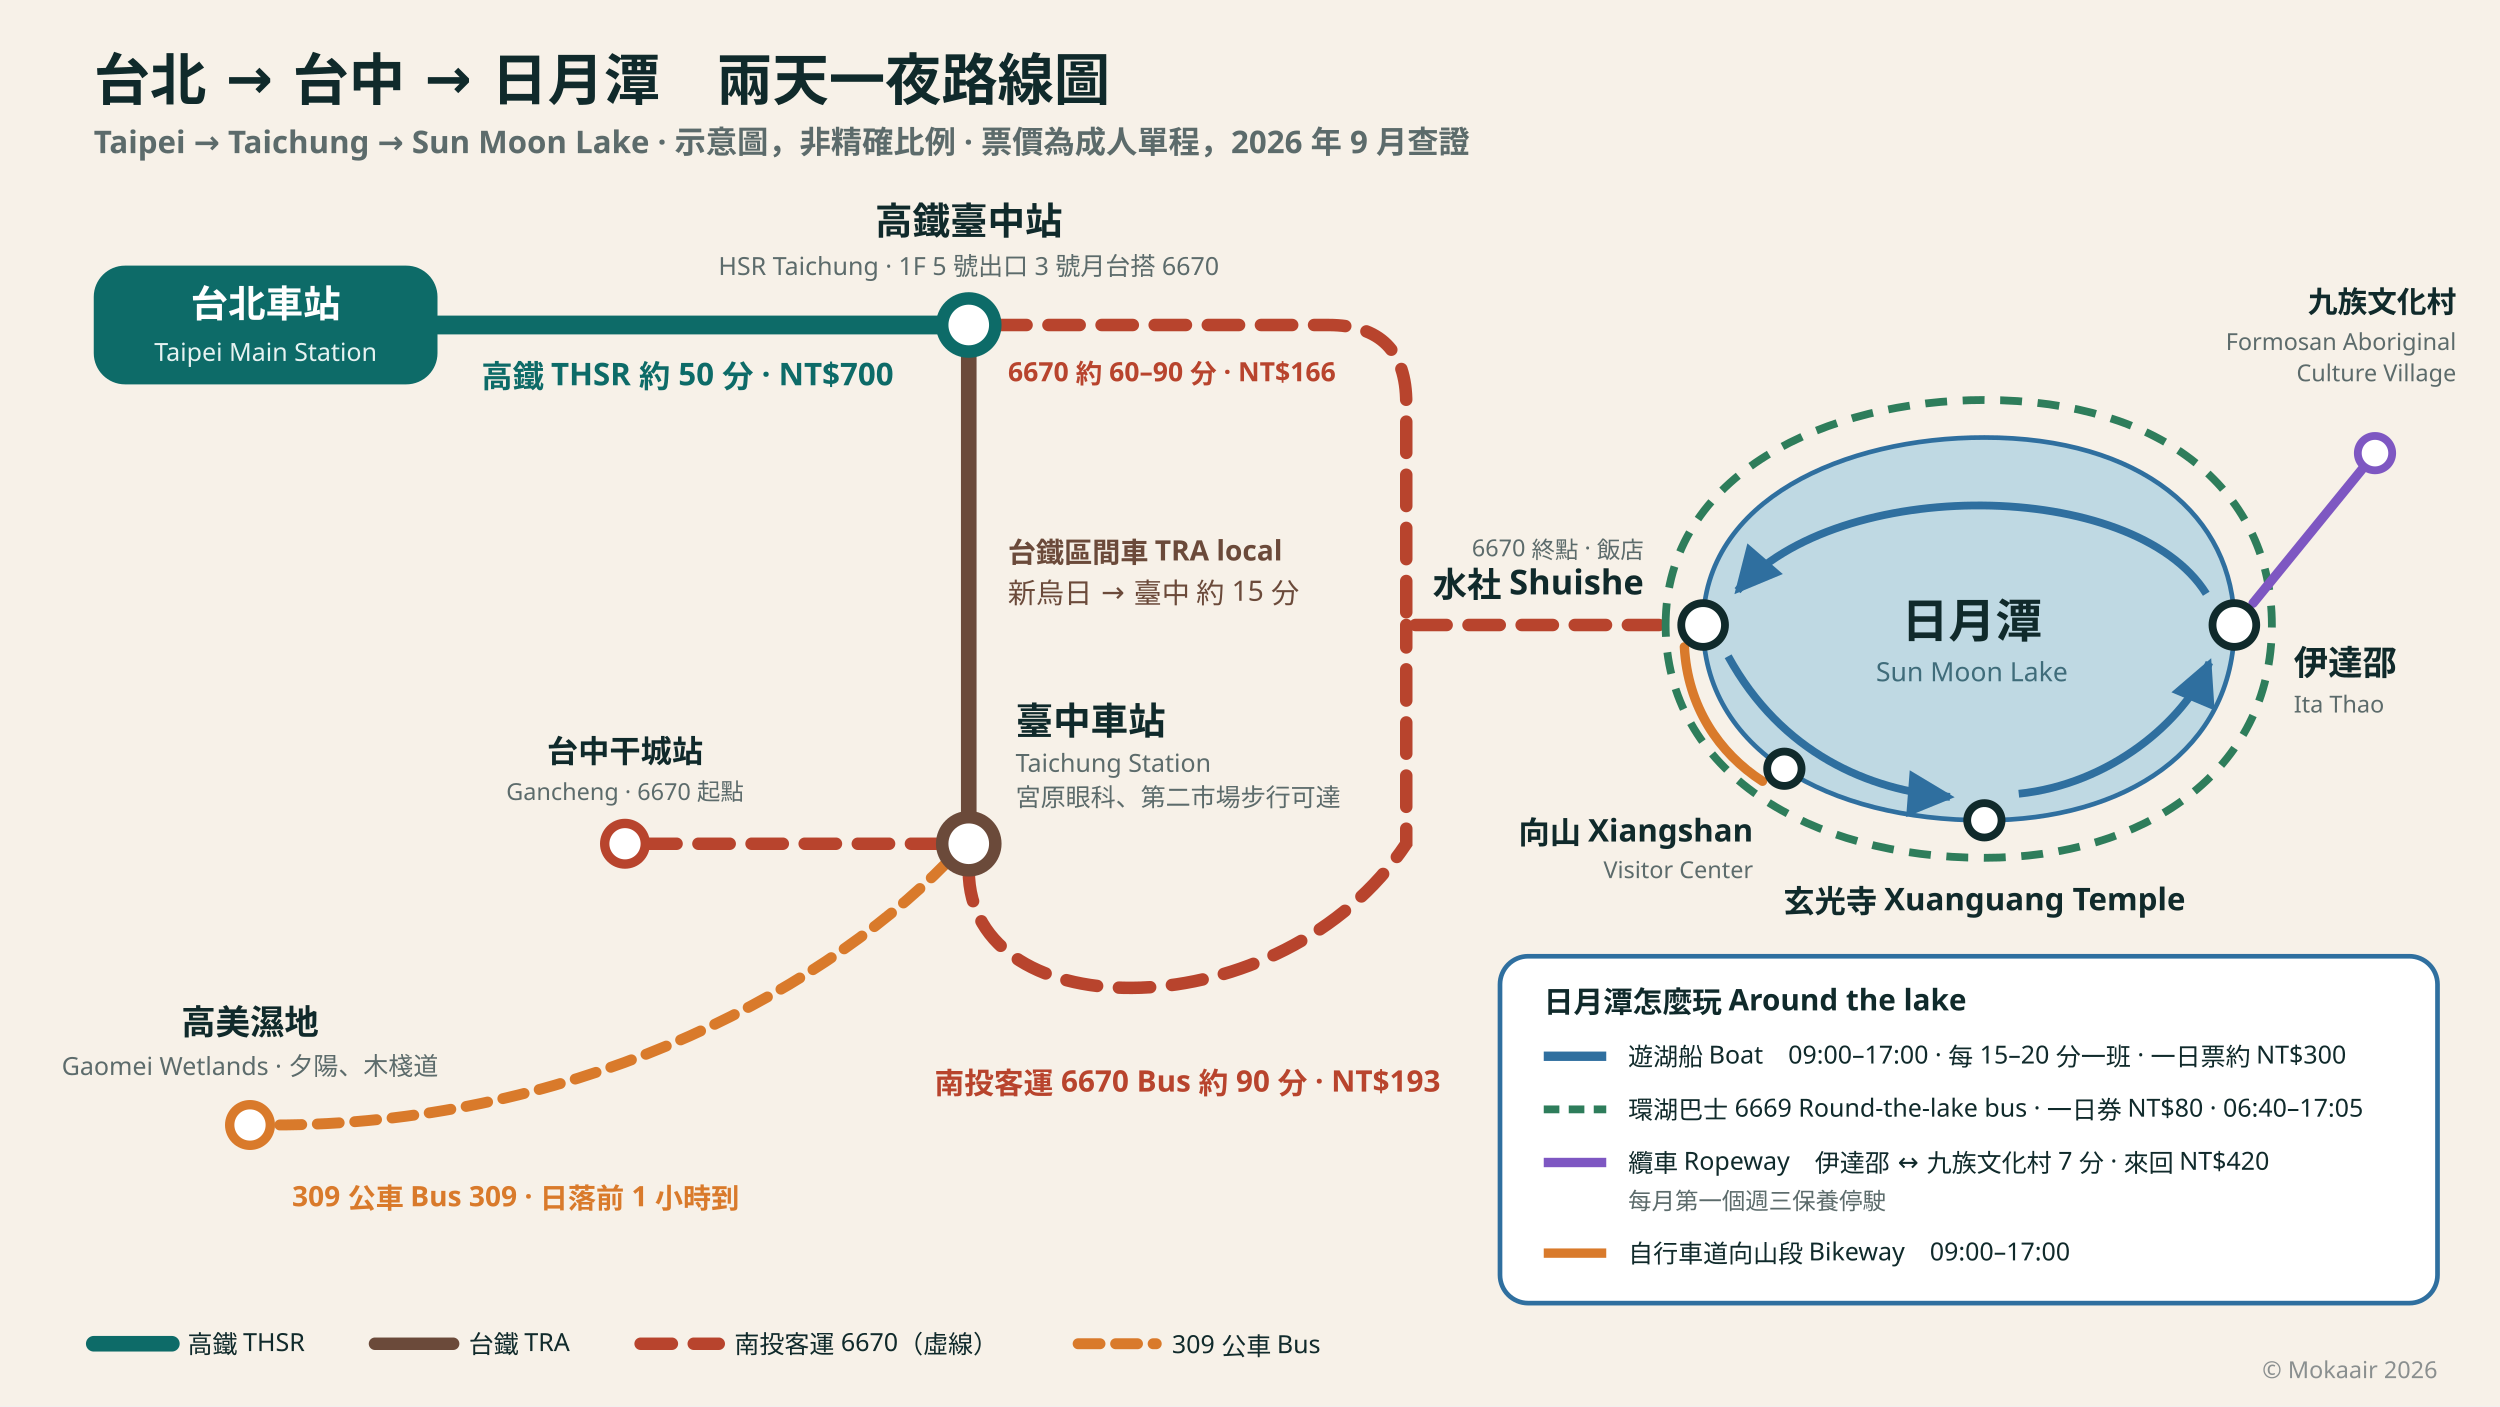
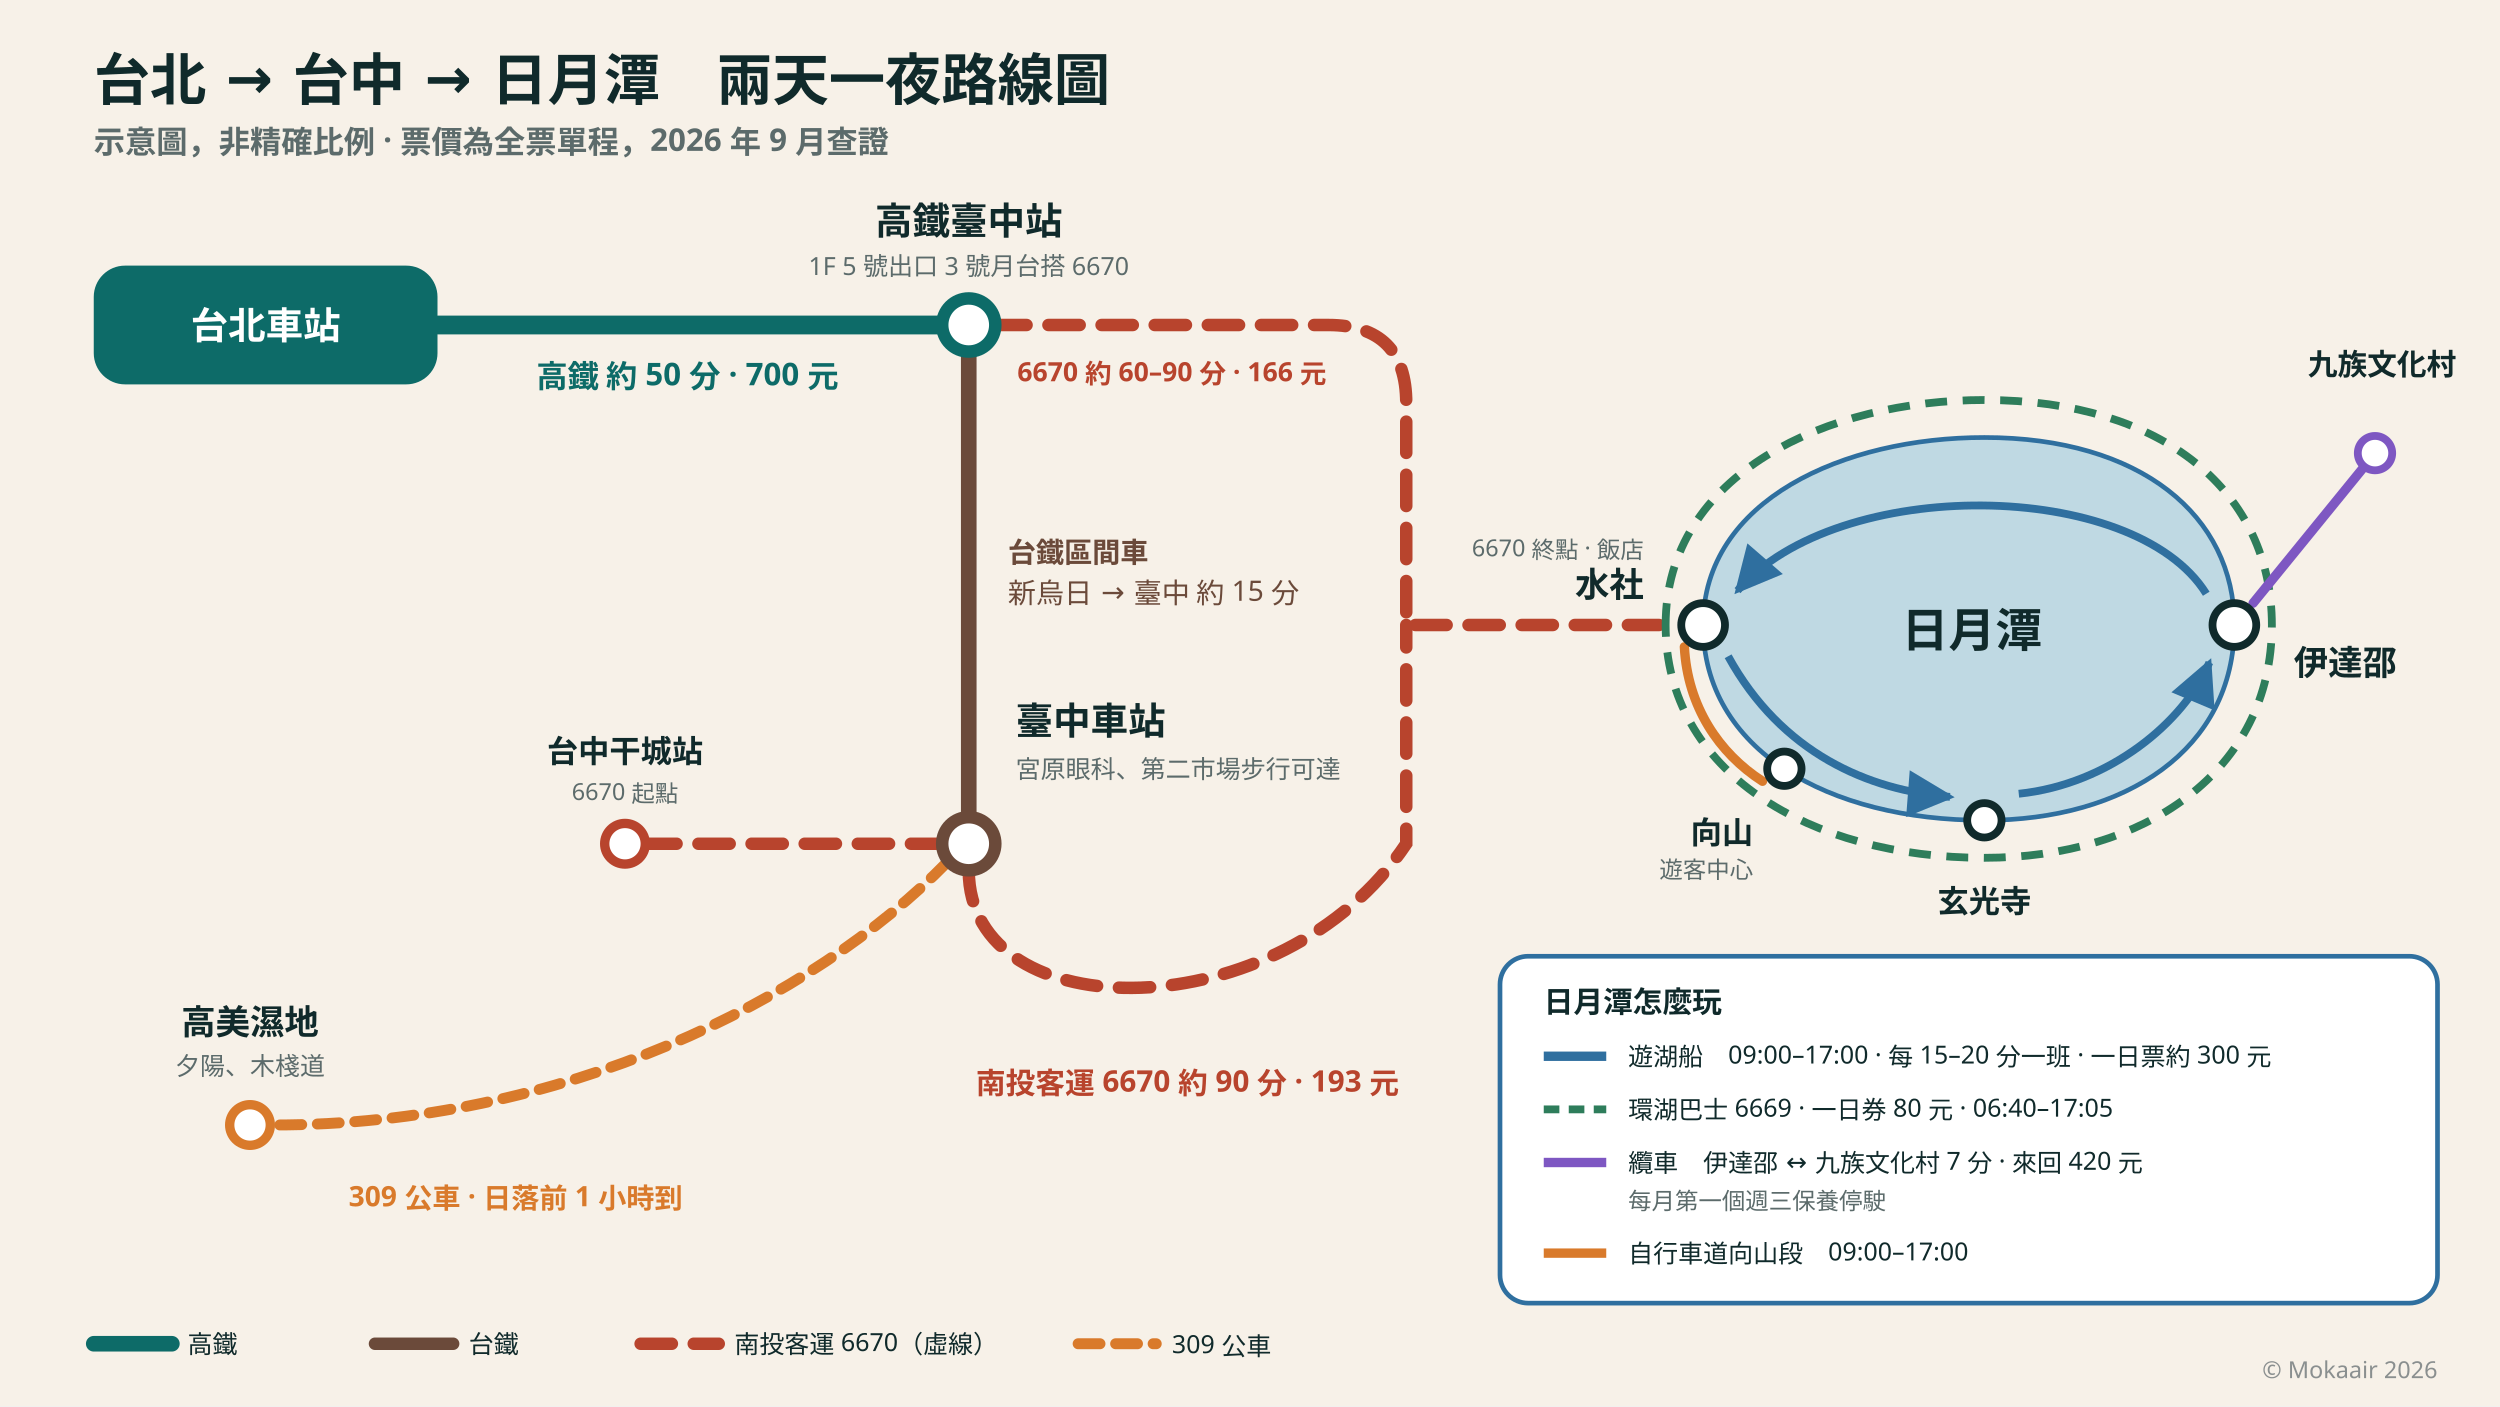
<svg xmlns="http://www.w3.org/2000/svg" viewBox="0 0 1600 900" width="1600" height="900" role="img" aria-labelledby="title desc" font-family="'Noto Sans TC','Noto Sans JP','Noto Sans KR','PingFang TC','Microsoft JhengHei','Hiragino Sans',system-ui,sans-serif">
  <rect width="1600" height="900" fill="#F7F1E8" />
  <text x="60" y="64" font-size="36" font-weight="700" fill="#102A2B">台北 → 台中 → 日月潭　兩天一夜路線圖</text>
-   <text x="60" y="98" font-size="20" font-weight="700" fill="#5C6B6B">Taipei → Taichung → Sun Moon Lake · 示意圖，非精確比例 · 票價為成人單程，2026 年 9 月查證</text>
+   <text x="60" y="98" font-size="20" font-weight="700" fill="#5C6B6B">示意圖，非精確比例 · 票價為全票單程，2026 年 9 月查證</text>
  <defs>
    <marker id="arrowBlue" viewBox="0 0 10 10" refX="9" refY="5" markerWidth="6" markerHeight="6" orient="auto">
      <path d="M 0 0 L 10 5 L 0 10 z" fill="#2F6F9F" />
    </marker>
  </defs>
  <path d="M 637 208 L 850 208 Q 900 208 900 258 L 900 400 L 1074 400" fill="none" stroke="#B8442D" stroke-width="8" stroke-dasharray="20 14" stroke-linecap="round" />
  <path d="M 620 557 C 620 660, 820 660, 900 540 L 900 400" fill="none" stroke="#B8442D" stroke-width="8" stroke-dasharray="20 14" stroke-linecap="round" />
-   <text x="750" y="244" font-size="17" font-weight="700" fill="#B8442D" text-anchor="middle">6670 約 60–90 分 · NT$166</text>
-   <text x="760" y="700" font-size="19" font-weight="700" fill="#B8442D" text-anchor="middle">南投客運 6670 Bus 約 90 分 · NT$193</text>
+   <text x="750" y="244" font-size="17" font-weight="700" fill="#B8442D" text-anchor="middle">6670 約 60–90 分 · 166 元</text>
+   <text x="760" y="700" font-size="19" font-weight="700" fill="#B8442D" text-anchor="middle">南投客運 6670 約 90 分 · 193 元</text>
  <line x1="413" y1="540" x2="603" y2="540" stroke="#B8442D" stroke-width="8" stroke-dasharray="20 14" stroke-linecap="round" />
  <path d="M 606 552 C 520 640, 360 720, 175 720" fill="none" stroke="#D97A2B" stroke-width="7" stroke-dasharray="14 10" stroke-linecap="round" />
-   <text x="330" y="772" font-size="18" font-weight="700" fill="#D97A2B" text-anchor="middle">309 公車 Bus 309 · 日落前 1 小時到</text>
+   <text x="330" y="772" font-size="18" font-weight="700" fill="#D97A2B" text-anchor="middle">309 公車 · 日落前 1 小時到</text>
  <line x1="280" y1="208" x2="603" y2="208" stroke="#0D6B68" stroke-width="12" stroke-linecap="round" />
-   <text x="440" y="248" font-size="20" font-weight="700" fill="#0D6B68" text-anchor="middle">高鐵 THSR 約 50 分 · NT$700</text>
+   <text x="440" y="248" font-size="20" font-weight="700" fill="#0D6B68" text-anchor="middle">高鐵 約 50 分 · 700 元</text>
  <line x1="620" y1="208" x2="620" y2="540" stroke="#6B4A3A" stroke-width="10" stroke-linecap="round" />
-   <text x="645" y="360" font-size="18" font-weight="700" fill="#6B4A3A">台鐵區間車 TRA local</text>
+   <text x="645" y="360" font-size="18" font-weight="700" fill="#6B4A3A">台鐵區間車</text>
  <text x="645" y="386" font-size="18" fill="#6B4A3A">新烏日 → 臺中 約 15 分</text>
  <rect x="60" y="170" width="220" height="76" rx="20" fill="#0D6B68" />
-   <text x="170" y="203" font-size="24" font-weight="700" fill="#FFFFFF" text-anchor="middle">台北車站</text>
-   <text x="170" y="231" font-size="16" fill="#E6F2F1" text-anchor="middle">Taipei Main Station</text>
+   <text x="170" y="217" font-size="24" font-weight="700" fill="#FFFFFF" text-anchor="middle">台北車站</text>
  <circle cx="620" cy="208" r="17" fill="#FFFFFF" stroke="#0D6B68" stroke-width="8" />
  <text x="620" y="150" font-size="24" font-weight="700" fill="#102A2B" text-anchor="middle">高鐵臺中站</text>
-   <text x="620" y="176" font-size="16" fill="#5C6B6B" text-anchor="middle">HSR Taichung · 1F 5 號出口 3 號月台搭 6670</text>
+   <text x="620" y="176" font-size="16" fill="#5C6B6B" text-anchor="middle">1F 5 號出口 3 號月台搭 6670</text>
  <circle cx="620" cy="540" r="17" fill="#FFFFFF" stroke="#6B4A3A" stroke-width="8" />
  <text x="650" y="470" font-size="24" font-weight="700" fill="#102A2B">臺中車站</text>
-   <text x="650" y="494" font-size="16" fill="#5C6B6B">Taichung Station</text>
-   <text x="650" y="516" font-size="16" fill="#5C6B6B">宮原眼科、第二市場步行可達</text>
+   <text x="650" y="498" font-size="16" fill="#5C6B6B">宮原眼科、第二市場步行可達</text>
  <circle cx="400" cy="540" r="13" fill="#FFFFFF" stroke="#B8442D" stroke-width="6" />
  <text x="400" y="488" font-size="20" font-weight="700" fill="#102A2B" text-anchor="middle">台中干城站</text>
-   <text x="400" y="512" font-size="15" fill="#5C6B6B" text-anchor="middle">Gancheng · 6670 起點</text>
+   <text x="400" y="512" font-size="15" fill="#5C6B6B" text-anchor="middle">6670 起點</text>
  <circle cx="160" cy="720" r="13" fill="#FFFFFF" stroke="#D97A2B" stroke-width="6" />
  <text x="160" y="662" font-size="22" font-weight="700" fill="#102A2B" text-anchor="middle">高美濕地</text>
-   <text x="160" y="688" font-size="16" fill="#5C6B6B" text-anchor="middle">Gaomei Wetlands · 夕陽、木棧道</text>
+   <text x="160" y="688" font-size="16" fill="#5C6B6B" text-anchor="middle">夕陽、木棧道</text>
  <path d="M 1066 400 C 1066 303, 1170 256, 1270 256 C 1386 256, 1454 316, 1454 400 C 1454 494, 1372 549, 1270 549 C 1158 549, 1066 494, 1066 400 Z" fill="none" stroke="#2E7D5B" stroke-width="5" stroke-dasharray="14 10" />
  <path d="M 1090 400 C 1090 320, 1180 280, 1270 280 C 1370 280, 1430 330, 1430 400 C 1430 480, 1360 525, 1270 525 C 1170 525, 1090 480, 1090 400 Z" fill="#BFD9E3" stroke="#2F6F9F" stroke-width="3" />
-   <text x="1262" y="408" font-size="30" font-weight="700" fill="#102A2B" text-anchor="middle">日月潭</text>
-   <text x="1262" y="436" font-size="17" fill="#3F6C7A" text-anchor="middle">Sun Moon Lake</text>
+   <text x="1262" y="414" font-size="30" font-weight="700" fill="#102A2B" text-anchor="middle">日月潭</text>
  <path d="M 1106 420 C 1140 482, 1196 506, 1248 510" fill="none" stroke="#2F6F9F" stroke-width="5" marker-end="url(#arrowBlue)" />
  <path d="M 1292 508 C 1350 502, 1398 462, 1414 424" fill="none" stroke="#2F6F9F" stroke-width="5" marker-end="url(#arrowBlue)" />
  <path d="M 1412 380 C 1366 306, 1176 304, 1112 378" fill="none" stroke="#2F6F9F" stroke-width="5" marker-end="url(#arrowBlue)" />
  <path d="M 1078 414 C 1080 452, 1100 482, 1128 500" fill="none" stroke="#D97A2B" stroke-width="6" stroke-linecap="round" />
  <line x1="1442" y1="386" x2="1512" y2="300" stroke="#7E57C2" stroke-width="6" stroke-linecap="round" />
  <circle cx="1520" cy="290" r="11" fill="#FFFFFF" stroke="#7E57C2" stroke-width="5" />
-   <text x="1572" y="200" font-size="19" font-weight="700" fill="#102A2B" text-anchor="end">九族文化村</text>
-   <text x="1572" y="224" font-size="15" fill="#5C6B6B" text-anchor="end">Formosan Aboriginal</text>
-   <text x="1572" y="244" font-size="15" fill="#5C6B6B" text-anchor="end">Culture Village</text>
+   <text x="1572" y="240" font-size="19" font-weight="700" fill="#102A2B" text-anchor="end">九族文化村</text>
  <circle cx="1090" cy="400" r="14" fill="#FFFFFF" stroke="#102A2B" stroke-width="5" />
-   <text x="1052" y="382" font-size="22" font-weight="700" fill="#102A2B" text-anchor="end">水社 Shuishe</text>
+   <text x="1052" y="382" font-size="22" font-weight="700" fill="#102A2B" text-anchor="end">水社</text>
  <text x="1052" y="356" font-size="15" fill="#5C6B6B" text-anchor="end">6670 終點 · 飯店</text>
  <circle cx="1142" cy="492" r="11" fill="#FFFFFF" stroke="#102A2B" stroke-width="5" />
-   <text x="1122" y="540" font-size="20" font-weight="700" fill="#102A2B" text-anchor="end">向山 Xiangshan</text>
-   <text x="1122" y="562" font-size="15" fill="#5C6B6B" text-anchor="end">Visitor Center</text>
+   <text x="1122" y="540" font-size="20" font-weight="700" fill="#102A2B" text-anchor="end">向山</text>
+   <text x="1122" y="562" font-size="15" fill="#5C6B6B" text-anchor="end">遊客中心</text>
  <circle cx="1270" cy="525" r="11" fill="#FFFFFF" stroke="#102A2B" stroke-width="5" />
-   <text x="1270" y="584" font-size="20" font-weight="700" fill="#102A2B" text-anchor="middle">玄光寺 Xuanguang Temple</text>
+   <text x="1270" y="584" font-size="20" font-weight="700" fill="#102A2B" text-anchor="middle">玄光寺</text>
  <circle cx="1430" cy="400" r="14" fill="#FFFFFF" stroke="#102A2B" stroke-width="5" />
  <text x="1468" y="432" font-size="22" font-weight="700" fill="#102A2B">伊達邵</text>
-   <text x="1468" y="456" font-size="15" fill="#5C6B6B">Ita Thao</text>
  <rect x="960" y="612" width="600" height="222" rx="18" fill="#FFFFFF" stroke="#2F6F9F" stroke-width="3" />
-   <text x="988" y="648" font-size="19" font-weight="700" fill="#102A2B">日月潭怎麼玩 Around the lake</text>
+   <text x="988" y="648" font-size="19" font-weight="700" fill="#102A2B">日月潭怎麼玩</text>
  <line x1="988" y1="676" x2="1028" y2="676" stroke="#2F6F9F" stroke-width="6" />
-   <text x="1042" y="682" font-size="16" fill="#102A2B">遊湖船 Boat　09:00–17:00 · 每 15–20 分一班 · 一日票約 NT$300</text>
+   <text x="1042" y="682" font-size="16" fill="#102A2B">遊湖船　09:00–17:00 · 每 15–20 分一班 · 一日票約 300 元</text>
  <line x1="988" y1="710" x2="1028" y2="710" stroke="#2E7D5B" stroke-width="5" stroke-dasharray="10 6" />
-   <text x="1042" y="716" font-size="16" fill="#102A2B">環湖巴士 6669 Round-the-lake bus · 一日券 NT$80 · 06:40–17:05</text>
+   <text x="1042" y="716" font-size="16" fill="#102A2B">環湖巴士 6669 · 一日券 80 元 · 06:40–17:05</text>
  <line x1="988" y1="744" x2="1028" y2="744" stroke="#7E57C2" stroke-width="6" />
-   <text x="1042" y="750" font-size="16" fill="#102A2B">纜車 Ropeway　伊達邵 ↔ 九族文化村 7 分 · 來回 NT$420</text>
+   <text x="1042" y="750" font-size="16" fill="#102A2B">纜車　伊達邵 ↔ 九族文化村 7 分 · 來回 420 元</text>
  <text x="1042" y="774" font-size="15" fill="#5C6B6B">每月第一個週三保養停駛</text>
  <line x1="988" y1="802" x2="1028" y2="802" stroke="#D97A2B" stroke-width="6" />
-   <text x="1042" y="808" font-size="16" fill="#102A2B">自行車道向山段 Bikeway　09:00–17:00</text>
+   <text x="1042" y="808" font-size="16" fill="#102A2B">自行車道向山段　09:00–17:00</text>
  <g font-size="16" fill="#102A2B">
    <line x1="60" y1="860" x2="110" y2="860" stroke="#0D6B68" stroke-width="10" stroke-linecap="round" />
-     <text x="120" y="866">高鐵 THSR</text>
+     <text x="120" y="866">高鐵</text>
    <line x1="240" y1="860" x2="290" y2="860" stroke="#6B4A3A" stroke-width="8" stroke-linecap="round" />
-     <text x="300" y="866">台鐵 TRA</text>
+     <text x="300" y="866">台鐵</text>
    <line x1="410" y1="860" x2="460" y2="860" stroke="#B8442D" stroke-width="8" stroke-dasharray="20 14" stroke-linecap="round" />
    <text x="470" y="866">南投客運 6670（虛線）</text>
    <line x1="690" y1="860" x2="740" y2="860" stroke="#D97A2B" stroke-width="7" stroke-dasharray="14 10" stroke-linecap="round" />
-     <text x="750" y="866">309 公車 Bus</text>
+     <text x="750" y="866">309 公車</text>
    <text x="1560" y="882" fill="#8A8F8F" font-size="15" text-anchor="end">© Mokaair 2026</text>
  </g>
</svg>
